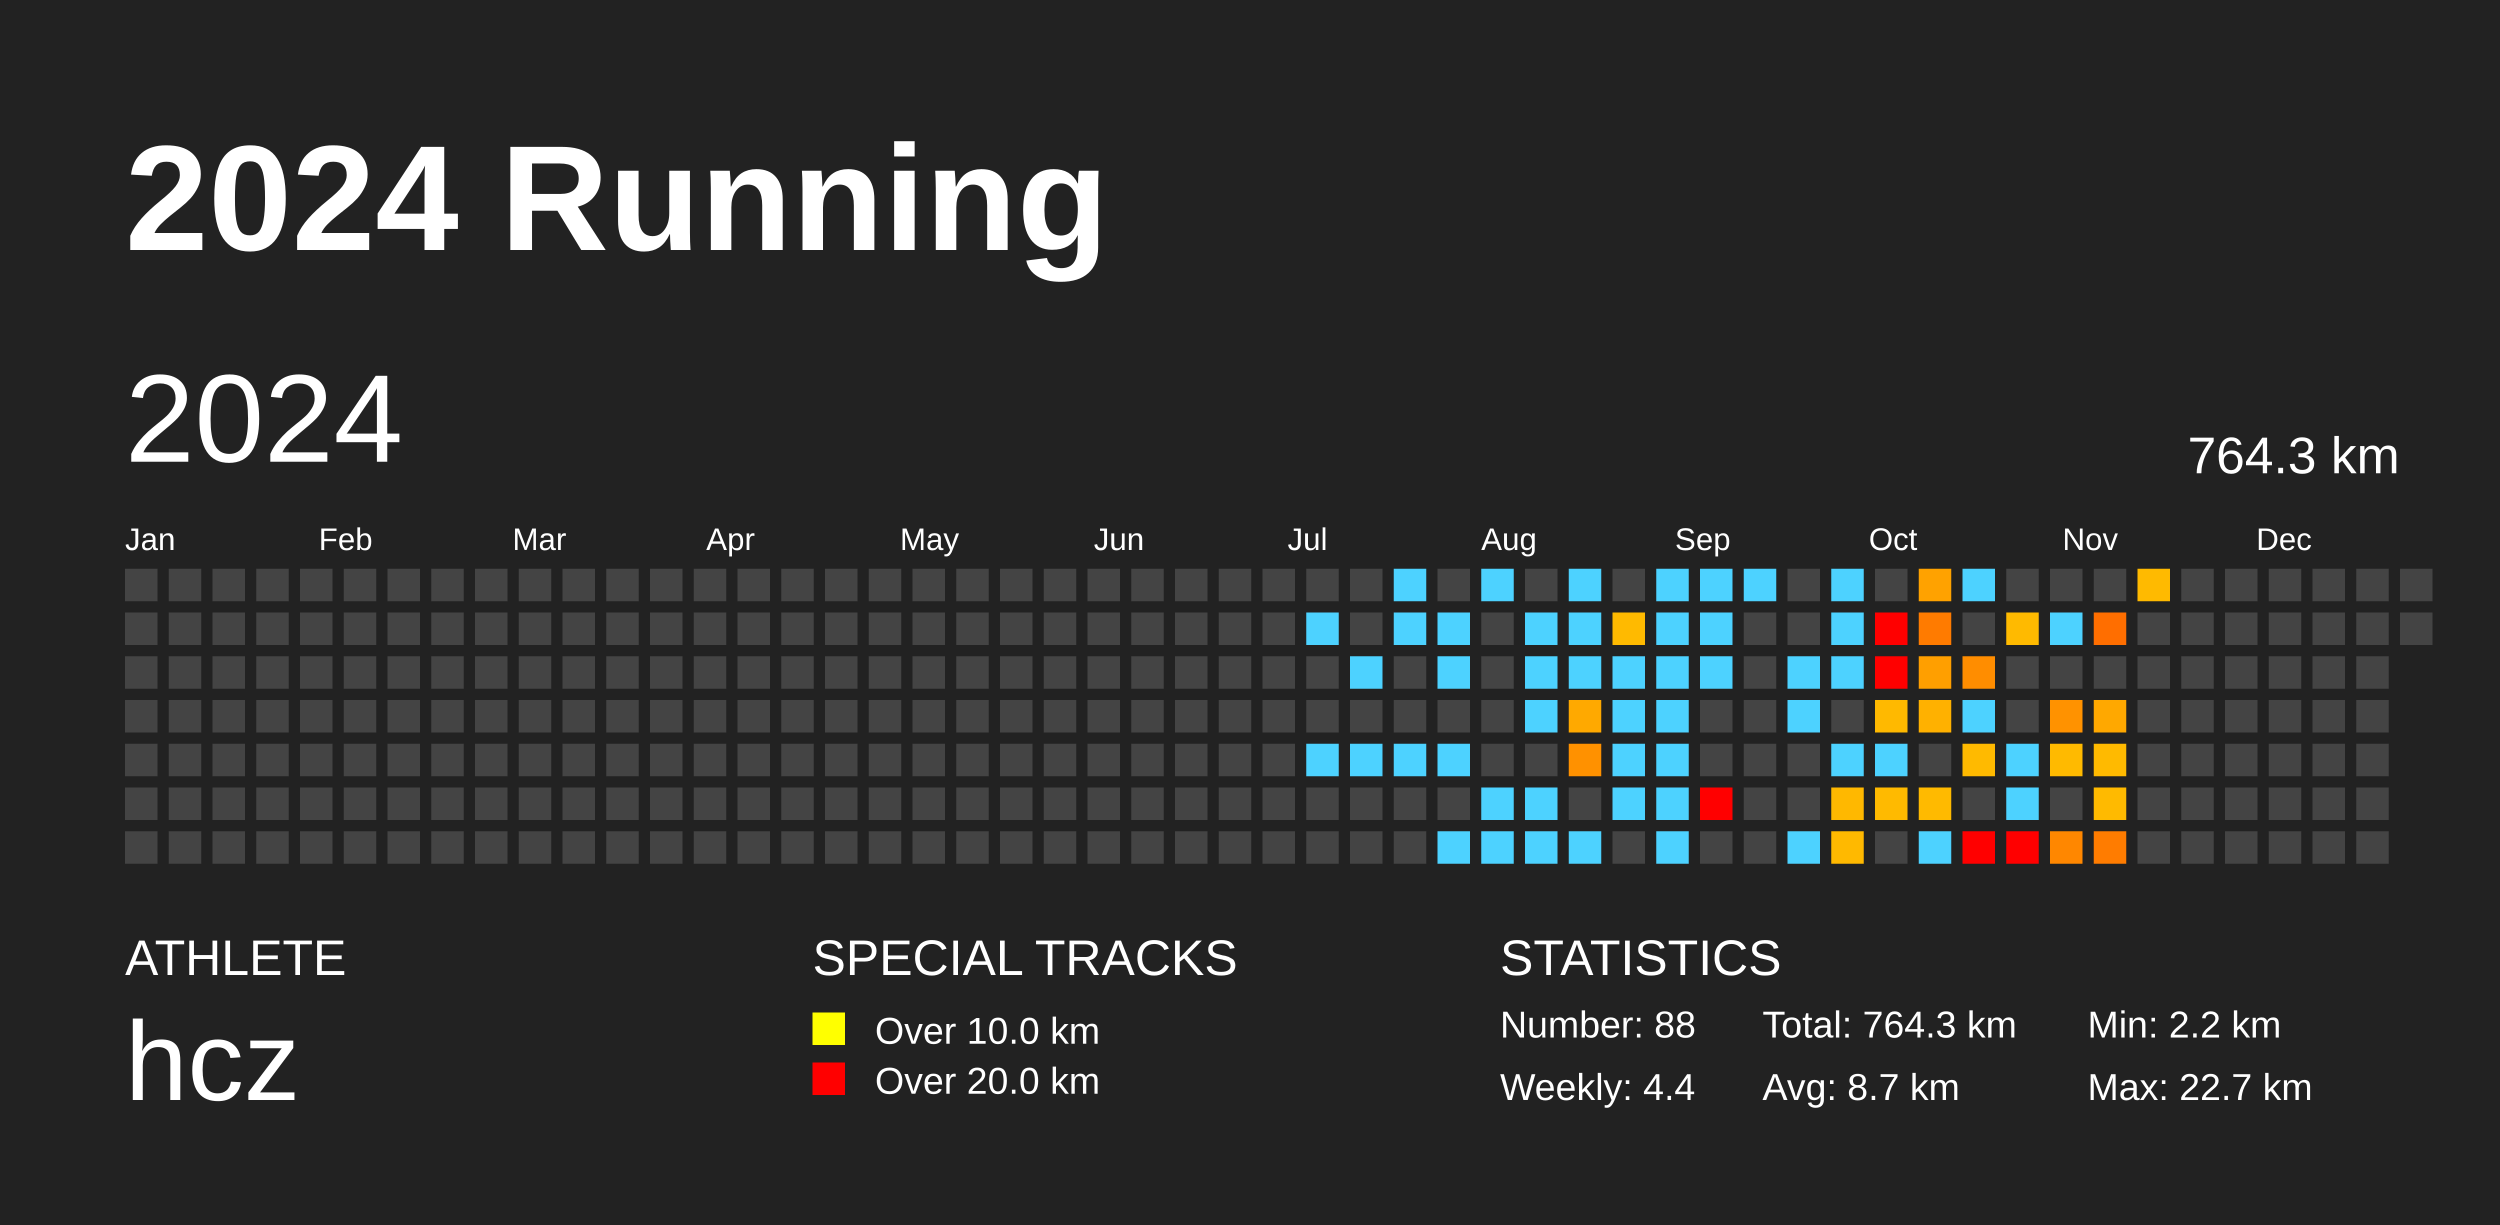
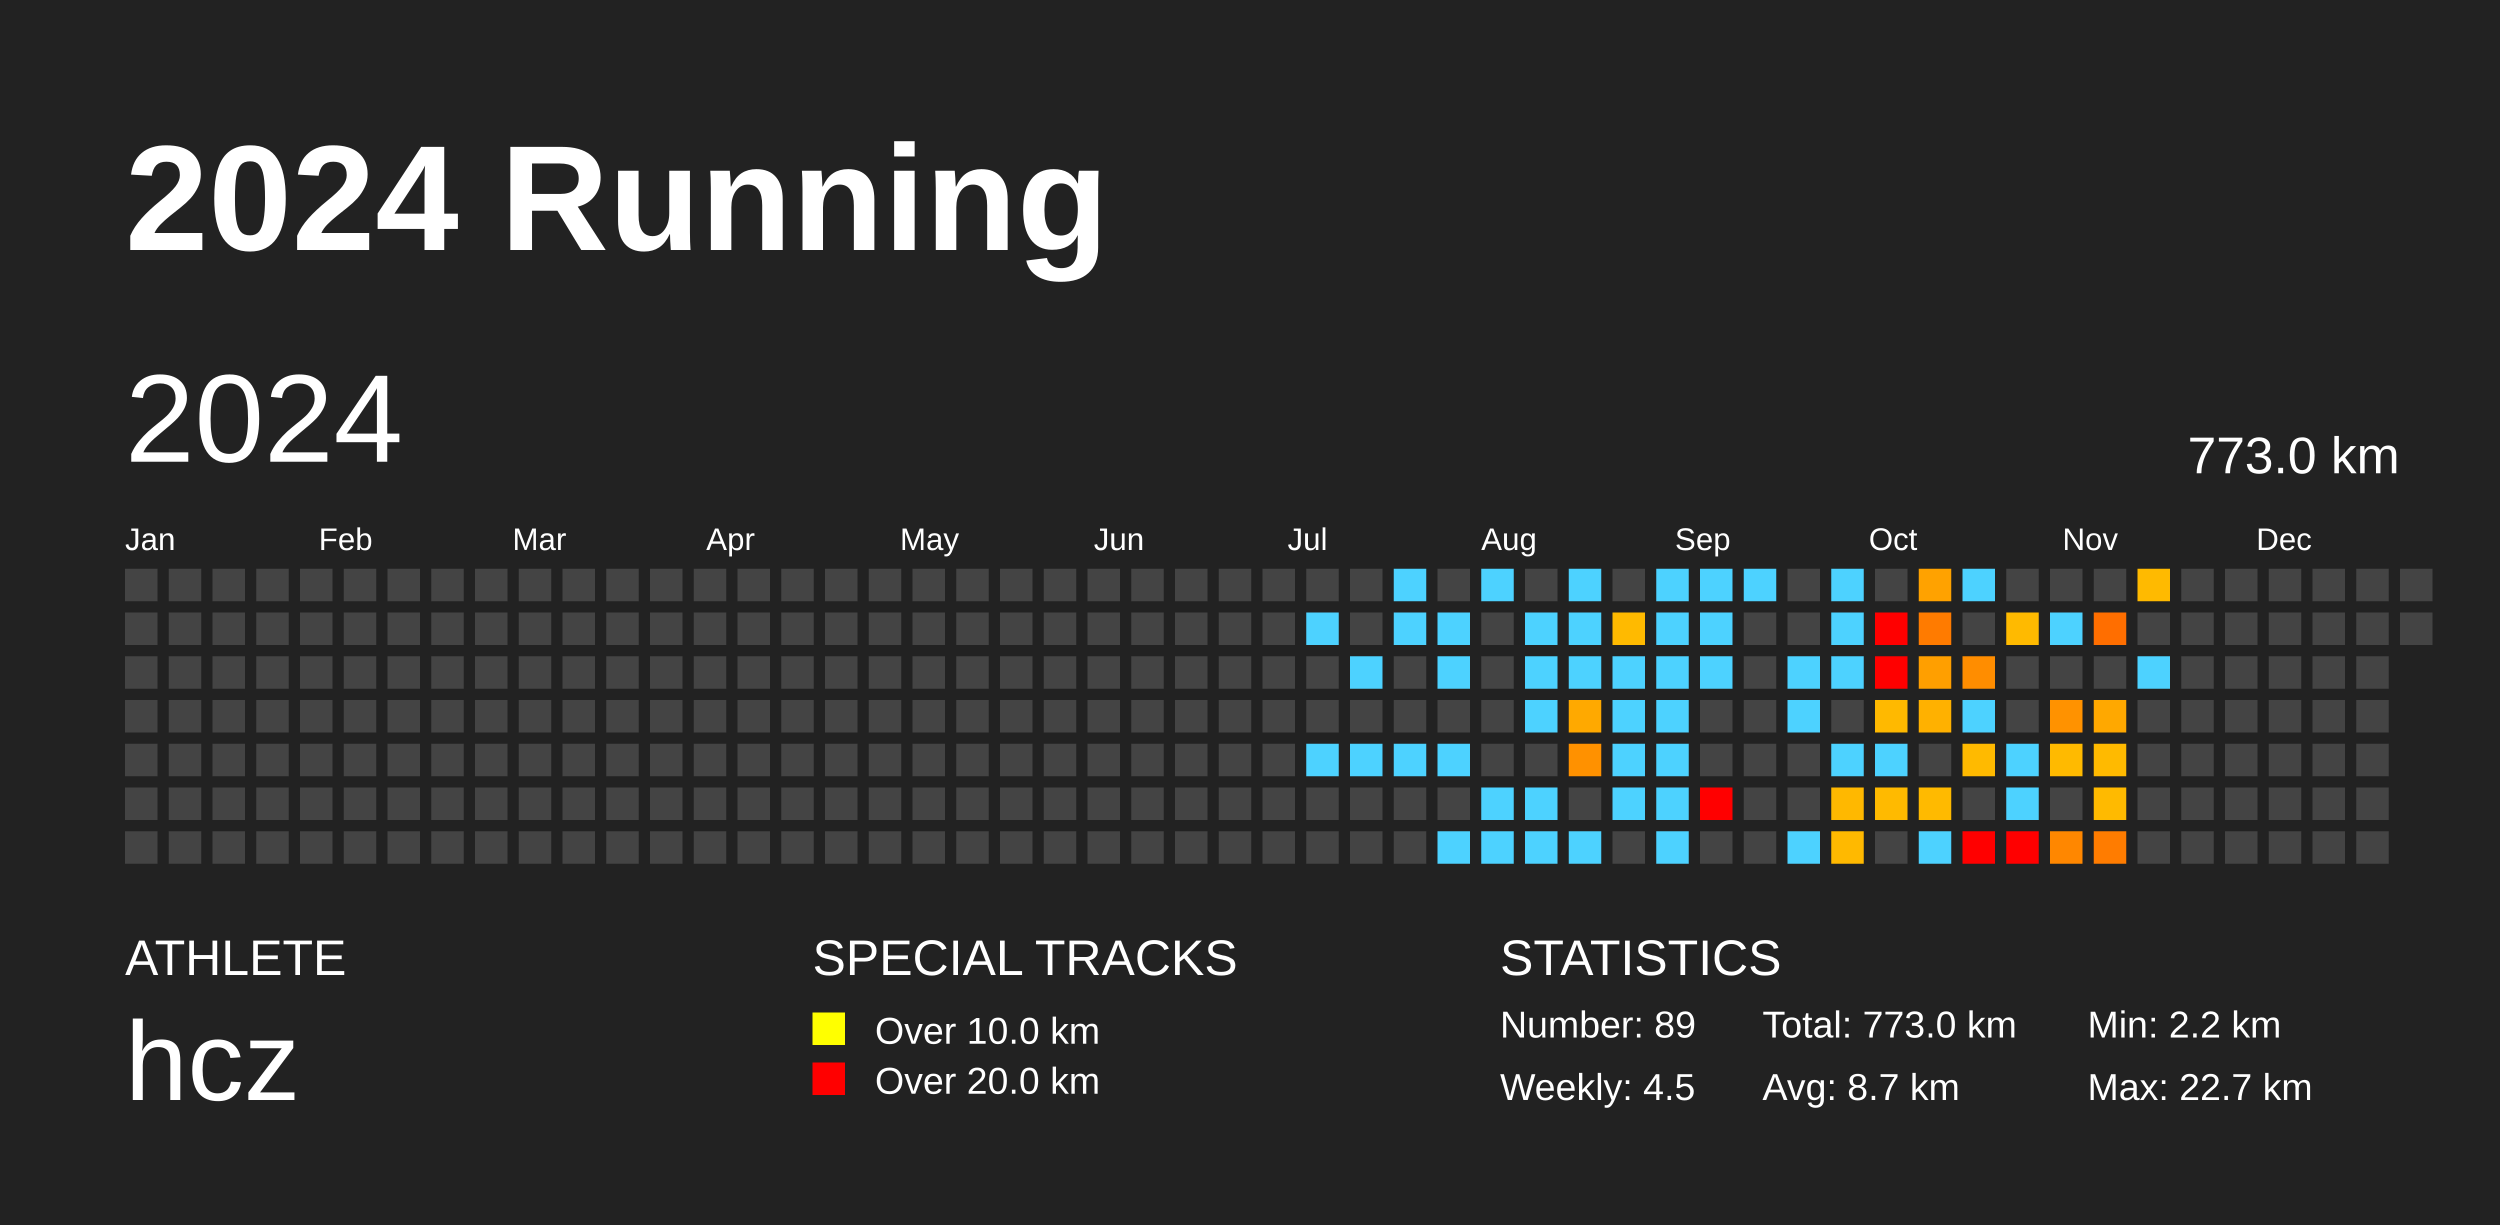
<svg xmlns="http://www.w3.org/2000/svg" baseProfile="full" height="98mm" version="1.1" viewBox="0,0,200,98" width="200mm">
  <defs />
  <rect fill="#222222" height="98" width="200" x="0" y="0" />
  <text fill="#FFFFFF" style="font-size:12px; font-family:Arial; font-weight:bold;" x="10" y="20">2024 Running</text>
  <text fill="#FFFFFF" style="font-size:4px; font-family:Arial" x="10" y="78">ATHLETE</text>
  <text fill="#FFFFFF" style="font-size:9px; font-family:Arial" x="10" y="88">hcz</text>
  <text fill="#FFFFFF" style="font-size:4px; font-family:Arial" x="65" y="78">SPECIAL TRACKS</text>
  <rect fill="yellow" height="2.6" width="2.6" x="65" y="81" />
  <text fill="#FFFFFF" style="font-size:3px; font-family:Arial" x="70" y="83.5">Over 10.0 km</text>
  <rect fill="red" height="2.6" width="2.6" x="65" y="85" />
  <text fill="#FFFFFF" style="font-size:3px; font-family:Arial" x="70" y="87.5">Over 20.0 km</text>
  <text fill="#FFFFFF" style="font-size:4px; font-family:Arial" x="120" y="78">STATISTICS</text>
-   <text fill="#FFFFFF" style="font-size:3px; font-family:Arial" x="120" y="83">Number: 88</text>
-   <text fill="#FFFFFF" style="font-size:3px; font-family:Arial" x="120" y="88">Weekly: 4.4</text>
-   <text fill="#FFFFFF" style="font-size:3px; font-family:Arial" x="141" y="83">Total: 764.3 km</text>
+   <text fill="#FFFFFF" style="font-size:3px; font-family:Arial" x="120" y="83">Number: 89</text>
+   <text fill="#FFFFFF" style="font-size:3px; font-family:Arial" x="120" y="88">Weekly: 4.5</text>
+   <text fill="#FFFFFF" style="font-size:3px; font-family:Arial" x="141" y="83">Total: 773.0 km</text>
  <text fill="#FFFFFF" style="font-size:3px; font-family:Arial" x="141" y="88">Avg: 8.7 km</text>
  <text fill="#FFFFFF" style="font-size:3px; font-family:Arial" x="167" y="83">Min: 2.2 km</text>
  <text fill="#FFFFFF" style="font-size:3px; font-family:Arial" x="167" y="88">Max: 22.7 km</text>
  <text dominant-baseline="hanging" fill="#FFFFFF" style="font-size:10.0px; font-family:Arial;" x="10" y="30">2024</text>
-   <text dominant-baseline="hanging" fill="#FFFFFF" style="font-size:4.125px; font-family:Arial;" x="175" y="35">764.3 km</text>
+   <text dominant-baseline="hanging" fill="#FFFFFF" style="font-size:4.125px; font-family:Arial;" x="175" y="35">773.0 km</text>
  <text fill="#FFFFFF" style="font-size:2.5px; font-family:Arial" x="10.0" y="44">Jan</text>
  <text fill="#FFFFFF" style="font-size:2.5px; font-family:Arial" x="25.5" y="44">Feb</text>
  <text fill="#FFFFFF" style="font-size:2.5px; font-family:Arial" x="41.0" y="44">Mar</text>
  <text fill="#FFFFFF" style="font-size:2.5px; font-family:Arial" x="56.5" y="44">Apr</text>
  <text fill="#FFFFFF" style="font-size:2.5px; font-family:Arial" x="72.0" y="44">May</text>
  <text fill="#FFFFFF" style="font-size:2.5px; font-family:Arial" x="87.5" y="44">Jun</text>
  <text fill="#FFFFFF" style="font-size:2.5px; font-family:Arial" x="103.0" y="44">Jul</text>
  <text fill="#FFFFFF" style="font-size:2.5px; font-family:Arial" x="118.5" y="44">Aug</text>
  <text fill="#FFFFFF" style="font-size:2.5px; font-family:Arial" x="134.0" y="44">Sep</text>
  <text fill="#FFFFFF" style="font-size:2.5px; font-family:Arial" x="149.5" y="44">Oct</text>
  <text fill="#FFFFFF" style="font-size:2.5px; font-family:Arial" x="165.0" y="44">Nov</text>
  <text fill="#FFFFFF" style="font-size:2.5px; font-family:Arial" x="180.5" y="44">Dec</text>
  <rect fill="#444444" height="2.6" width="2.6" x="10.0" y="45.5" />
  <rect fill="#444444" height="2.6" width="2.6" x="10.0" y="49.0" />
  <rect fill="#444444" height="2.6" width="2.6" x="10.0" y="52.5" />
  <rect fill="#444444" height="2.6" width="2.6" x="10.0" y="56.0" />
  <rect fill="#444444" height="2.6" width="2.6" x="10.0" y="59.5" />
  <rect fill="#444444" height="2.6" width="2.6" x="10.0" y="63.0" />
  <rect fill="#444444" height="2.6" width="2.6" x="10.0" y="66.5" />
  <rect fill="#444444" height="2.6" width="2.6" x="13.5" y="45.5" />
  <rect fill="#444444" height="2.6" width="2.6" x="13.5" y="49.0" />
  <rect fill="#444444" height="2.6" width="2.6" x="13.5" y="52.5" />
  <rect fill="#444444" height="2.6" width="2.6" x="13.5" y="56.0" />
  <rect fill="#444444" height="2.6" width="2.6" x="13.5" y="59.5" />
  <rect fill="#444444" height="2.6" width="2.6" x="13.5" y="63.0" />
  <rect fill="#444444" height="2.6" width="2.6" x="13.5" y="66.5" />
  <rect fill="#444444" height="2.6" width="2.6" x="17.0" y="45.5" />
  <rect fill="#444444" height="2.6" width="2.6" x="17.0" y="49.0" />
  <rect fill="#444444" height="2.6" width="2.6" x="17.0" y="52.5" />
  <rect fill="#444444" height="2.6" width="2.6" x="17.0" y="56.0" />
  <rect fill="#444444" height="2.6" width="2.6" x="17.0" y="59.5" />
  <rect fill="#444444" height="2.6" width="2.6" x="17.0" y="63.0" />
  <rect fill="#444444" height="2.6" width="2.6" x="17.0" y="66.5" />
  <rect fill="#444444" height="2.6" width="2.6" x="20.5" y="45.5" />
  <rect fill="#444444" height="2.6" width="2.6" x="20.5" y="49.0" />
  <rect fill="#444444" height="2.6" width="2.6" x="20.5" y="52.5" />
  <rect fill="#444444" height="2.6" width="2.6" x="20.5" y="56.0" />
  <rect fill="#444444" height="2.6" width="2.6" x="20.5" y="59.5" />
  <rect fill="#444444" height="2.6" width="2.6" x="20.5" y="63.0" />
  <rect fill="#444444" height="2.6" width="2.6" x="20.5" y="66.5" />
  <rect fill="#444444" height="2.6" width="2.6" x="24.0" y="45.5" />
  <rect fill="#444444" height="2.6" width="2.6" x="24.0" y="49.0" />
  <rect fill="#444444" height="2.6" width="2.6" x="24.0" y="52.5" />
  <rect fill="#444444" height="2.6" width="2.6" x="24.0" y="56.0" />
  <rect fill="#444444" height="2.6" width="2.6" x="24.0" y="59.5" />
  <rect fill="#444444" height="2.6" width="2.6" x="24.0" y="63.0" />
  <rect fill="#444444" height="2.6" width="2.6" x="24.0" y="66.5" />
  <rect fill="#444444" height="2.6" width="2.6" x="27.5" y="45.5" />
  <rect fill="#444444" height="2.6" width="2.6" x="27.5" y="49.0" />
  <rect fill="#444444" height="2.6" width="2.6" x="27.5" y="52.5" />
  <rect fill="#444444" height="2.6" width="2.6" x="27.5" y="56.0" />
  <rect fill="#444444" height="2.6" width="2.6" x="27.5" y="59.5" />
  <rect fill="#444444" height="2.6" width="2.6" x="27.5" y="63.0" />
  <rect fill="#444444" height="2.6" width="2.6" x="27.5" y="66.5" />
  <rect fill="#444444" height="2.6" width="2.6" x="31.0" y="45.5" />
  <rect fill="#444444" height="2.6" width="2.6" x="31.0" y="49.0" />
  <rect fill="#444444" height="2.6" width="2.6" x="31.0" y="52.5" />
  <rect fill="#444444" height="2.6" width="2.6" x="31.0" y="56.0" />
  <rect fill="#444444" height="2.6" width="2.6" x="31.0" y="59.5" />
  <rect fill="#444444" height="2.6" width="2.6" x="31.0" y="63.0" />
  <rect fill="#444444" height="2.6" width="2.6" x="31.0" y="66.5" />
  <rect fill="#444444" height="2.6" width="2.6" x="34.5" y="45.5" />
  <rect fill="#444444" height="2.6" width="2.6" x="34.5" y="49.0" />
  <rect fill="#444444" height="2.6" width="2.6" x="34.5" y="52.5" />
  <rect fill="#444444" height="2.6" width="2.6" x="34.5" y="56.0" />
  <rect fill="#444444" height="2.6" width="2.6" x="34.5" y="59.5" />
  <rect fill="#444444" height="2.6" width="2.6" x="34.5" y="63.0" />
  <rect fill="#444444" height="2.6" width="2.6" x="34.5" y="66.5" />
  <rect fill="#444444" height="2.6" width="2.6" x="38.0" y="45.5" />
  <rect fill="#444444" height="2.6" width="2.6" x="38.0" y="49.0" />
  <rect fill="#444444" height="2.6" width="2.6" x="38.0" y="52.5" />
  <rect fill="#444444" height="2.6" width="2.6" x="38.0" y="56.0" />
  <rect fill="#444444" height="2.6" width="2.6" x="38.0" y="59.5" />
  <rect fill="#444444" height="2.6" width="2.6" x="38.0" y="63.0" />
  <rect fill="#444444" height="2.6" width="2.6" x="38.0" y="66.5" />
  <rect fill="#444444" height="2.6" width="2.6" x="41.5" y="45.5" />
  <rect fill="#444444" height="2.6" width="2.6" x="41.5" y="49.0" />
  <rect fill="#444444" height="2.6" width="2.6" x="41.5" y="52.5" />
  <rect fill="#444444" height="2.6" width="2.6" x="41.5" y="56.0" />
  <rect fill="#444444" height="2.6" width="2.6" x="41.5" y="59.5" />
  <rect fill="#444444" height="2.6" width="2.6" x="41.5" y="63.0" />
  <rect fill="#444444" height="2.6" width="2.6" x="41.5" y="66.5" />
  <rect fill="#444444" height="2.6" width="2.6" x="45.0" y="45.5" />
  <rect fill="#444444" height="2.6" width="2.6" x="45.0" y="49.0" />
  <rect fill="#444444" height="2.6" width="2.6" x="45.0" y="52.5" />
  <rect fill="#444444" height="2.6" width="2.6" x="45.0" y="56.0" />
  <rect fill="#444444" height="2.6" width="2.6" x="45.0" y="59.5" />
  <rect fill="#444444" height="2.6" width="2.6" x="45.0" y="63.0" />
  <rect fill="#444444" height="2.6" width="2.6" x="45.0" y="66.5" />
  <rect fill="#444444" height="2.6" width="2.6" x="48.5" y="45.5" />
  <rect fill="#444444" height="2.6" width="2.6" x="48.5" y="49.0" />
  <rect fill="#444444" height="2.6" width="2.6" x="48.5" y="52.5" />
  <rect fill="#444444" height="2.6" width="2.6" x="48.5" y="56.0" />
  <rect fill="#444444" height="2.6" width="2.6" x="48.5" y="59.5" />
  <rect fill="#444444" height="2.6" width="2.6" x="48.5" y="63.0" />
  <rect fill="#444444" height="2.6" width="2.6" x="48.5" y="66.5" />
  <rect fill="#444444" height="2.6" width="2.6" x="52.0" y="45.5" />
  <rect fill="#444444" height="2.6" width="2.6" x="52.0" y="49.0" />
  <rect fill="#444444" height="2.6" width="2.6" x="52.0" y="52.5" />
  <rect fill="#444444" height="2.6" width="2.6" x="52.0" y="56.0" />
  <rect fill="#444444" height="2.6" width="2.6" x="52.0" y="59.5" />
  <rect fill="#444444" height="2.6" width="2.6" x="52.0" y="63.0" />
  <rect fill="#444444" height="2.6" width="2.6" x="52.0" y="66.5" />
  <rect fill="#444444" height="2.6" width="2.6" x="55.5" y="45.5" />
  <rect fill="#444444" height="2.6" width="2.6" x="55.5" y="49.0" />
  <rect fill="#444444" height="2.6" width="2.6" x="55.5" y="52.5" />
  <rect fill="#444444" height="2.6" width="2.6" x="55.5" y="56.0" />
  <rect fill="#444444" height="2.6" width="2.6" x="55.5" y="59.5" />
  <rect fill="#444444" height="2.6" width="2.6" x="55.5" y="63.0" />
  <rect fill="#444444" height="2.6" width="2.6" x="55.5" y="66.5" />
  <rect fill="#444444" height="2.6" width="2.6" x="59.0" y="45.5" />
  <rect fill="#444444" height="2.6" width="2.6" x="59.0" y="49.0" />
  <rect fill="#444444" height="2.6" width="2.6" x="59.0" y="52.5" />
  <rect fill="#444444" height="2.6" width="2.6" x="59.0" y="56.0" />
  <rect fill="#444444" height="2.6" width="2.6" x="59.0" y="59.5" />
  <rect fill="#444444" height="2.6" width="2.6" x="59.0" y="63.0" />
  <rect fill="#444444" height="2.6" width="2.6" x="59.0" y="66.5" />
  <rect fill="#444444" height="2.6" width="2.6" x="62.5" y="45.5" />
  <rect fill="#444444" height="2.6" width="2.6" x="62.5" y="49.0" />
  <rect fill="#444444" height="2.6" width="2.6" x="62.5" y="52.5" />
  <rect fill="#444444" height="2.6" width="2.6" x="62.5" y="56.0" />
  <rect fill="#444444" height="2.6" width="2.6" x="62.5" y="59.5" />
  <rect fill="#444444" height="2.6" width="2.6" x="62.5" y="63.0" />
  <rect fill="#444444" height="2.6" width="2.6" x="62.5" y="66.5" />
  <rect fill="#444444" height="2.6" width="2.6" x="66.0" y="45.5" />
  <rect fill="#444444" height="2.6" width="2.6" x="66.0" y="49.0" />
  <rect fill="#444444" height="2.6" width="2.6" x="66.0" y="52.5" />
  <rect fill="#444444" height="2.6" width="2.6" x="66.0" y="56.0" />
  <rect fill="#444444" height="2.6" width="2.6" x="66.0" y="59.5" />
  <rect fill="#444444" height="2.6" width="2.6" x="66.0" y="63.0" />
  <rect fill="#444444" height="2.6" width="2.6" x="66.0" y="66.5" />
  <rect fill="#444444" height="2.6" width="2.6" x="69.5" y="45.5" />
  <rect fill="#444444" height="2.6" width="2.6" x="69.5" y="49.0" />
  <rect fill="#444444" height="2.6" width="2.6" x="69.5" y="52.5" />
  <rect fill="#444444" height="2.6" width="2.6" x="69.5" y="56.0" />
  <rect fill="#444444" height="2.6" width="2.6" x="69.5" y="59.5" />
  <rect fill="#444444" height="2.6" width="2.6" x="69.5" y="63.0" />
  <rect fill="#444444" height="2.6" width="2.6" x="69.5" y="66.5" />
  <rect fill="#444444" height="2.6" width="2.6" x="73.0" y="45.5" />
  <rect fill="#444444" height="2.6" width="2.6" x="73.0" y="49.0" />
  <rect fill="#444444" height="2.6" width="2.6" x="73.0" y="52.5" />
  <rect fill="#444444" height="2.6" width="2.6" x="73.0" y="56.0" />
  <rect fill="#444444" height="2.6" width="2.6" x="73.0" y="59.5" />
  <rect fill="#444444" height="2.6" width="2.6" x="73.0" y="63.0" />
  <rect fill="#444444" height="2.6" width="2.6" x="73.0" y="66.5" />
  <rect fill="#444444" height="2.6" width="2.6" x="76.5" y="45.5" />
  <rect fill="#444444" height="2.6" width="2.6" x="76.5" y="49.0" />
  <rect fill="#444444" height="2.6" width="2.6" x="76.5" y="52.5" />
  <rect fill="#444444" height="2.6" width="2.6" x="76.5" y="56.0" />
  <rect fill="#444444" height="2.6" width="2.6" x="76.5" y="59.5" />
  <rect fill="#444444" height="2.6" width="2.6" x="76.5" y="63.0" />
  <rect fill="#444444" height="2.6" width="2.6" x="76.5" y="66.5" />
  <rect fill="#444444" height="2.6" width="2.6" x="80.0" y="45.5" />
  <rect fill="#444444" height="2.6" width="2.6" x="80.0" y="49.0" />
  <rect fill="#444444" height="2.6" width="2.6" x="80.0" y="52.5" />
  <rect fill="#444444" height="2.6" width="2.6" x="80.0" y="56.0" />
  <rect fill="#444444" height="2.6" width="2.6" x="80.0" y="59.5" />
  <rect fill="#444444" height="2.6" width="2.6" x="80.0" y="63.0" />
  <rect fill="#444444" height="2.6" width="2.6" x="80.0" y="66.5" />
  <rect fill="#444444" height="2.6" width="2.6" x="83.5" y="45.5" />
  <rect fill="#444444" height="2.6" width="2.6" x="83.5" y="49.0" />
  <rect fill="#444444" height="2.6" width="2.6" x="83.5" y="52.5" />
  <rect fill="#444444" height="2.6" width="2.6" x="83.5" y="56.0" />
  <rect fill="#444444" height="2.6" width="2.6" x="83.5" y="59.5" />
  <rect fill="#444444" height="2.6" width="2.6" x="83.5" y="63.0" />
  <rect fill="#444444" height="2.6" width="2.6" x="83.5" y="66.5" />
  <rect fill="#444444" height="2.6" width="2.6" x="87.0" y="45.5" />
  <rect fill="#444444" height="2.6" width="2.6" x="87.0" y="49.0" />
  <rect fill="#444444" height="2.6" width="2.6" x="87.0" y="52.5" />
  <rect fill="#444444" height="2.6" width="2.6" x="87.0" y="56.0" />
  <rect fill="#444444" height="2.6" width="2.6" x="87.0" y="59.5" />
  <rect fill="#444444" height="2.6" width="2.6" x="87.0" y="63.0" />
  <rect fill="#444444" height="2.6" width="2.6" x="87.0" y="66.5" />
  <rect fill="#444444" height="2.6" width="2.6" x="90.5" y="45.5" />
  <rect fill="#444444" height="2.6" width="2.6" x="90.5" y="49.0" />
  <rect fill="#444444" height="2.6" width="2.6" x="90.5" y="52.5" />
  <rect fill="#444444" height="2.6" width="2.6" x="90.5" y="56.0" />
  <rect fill="#444444" height="2.6" width="2.6" x="90.5" y="59.5" />
  <rect fill="#444444" height="2.6" width="2.6" x="90.5" y="63.0" />
  <rect fill="#444444" height="2.6" width="2.6" x="90.5" y="66.5" />
  <rect fill="#444444" height="2.6" width="2.6" x="94.0" y="45.5" />
  <rect fill="#444444" height="2.6" width="2.6" x="94.0" y="49.0" />
  <rect fill="#444444" height="2.6" width="2.6" x="94.0" y="52.5" />
  <rect fill="#444444" height="2.6" width="2.6" x="94.0" y="56.0" />
  <rect fill="#444444" height="2.6" width="2.6" x="94.0" y="59.5" />
  <rect fill="#444444" height="2.6" width="2.6" x="94.0" y="63.0" />
  <rect fill="#444444" height="2.6" width="2.6" x="94.0" y="66.5" />
  <rect fill="#444444" height="2.6" width="2.6" x="97.5" y="45.5" />
  <rect fill="#444444" height="2.6" width="2.6" x="97.5" y="49.0" />
  <rect fill="#444444" height="2.6" width="2.6" x="97.5" y="52.5" />
  <rect fill="#444444" height="2.6" width="2.6" x="97.5" y="56.0" />
  <rect fill="#444444" height="2.6" width="2.6" x="97.5" y="59.5" />
  <rect fill="#444444" height="2.6" width="2.6" x="97.5" y="63.0" />
  <rect fill="#444444" height="2.6" width="2.6" x="97.5" y="66.5" />
  <rect fill="#444444" height="2.6" width="2.6" x="101.0" y="45.5" />
  <rect fill="#444444" height="2.6" width="2.6" x="101.0" y="49.0" />
  <rect fill="#444444" height="2.6" width="2.6" x="101.0" y="52.5" />
  <rect fill="#444444" height="2.6" width="2.6" x="101.0" y="56.0" />
  <rect fill="#444444" height="2.6" width="2.6" x="101.0" y="59.5" />
  <rect fill="#444444" height="2.6" width="2.6" x="101.0" y="63.0" />
  <rect fill="#444444" height="2.6" width="2.6" x="101.0" y="66.5" />
  <rect fill="#444444" height="2.6" width="2.6" x="104.5" y="45.5" />
  <rect fill="#4dd2ff" height="2.6" width="2.6" x="104.5" y="49.0" />
  <rect fill="#444444" height="2.6" width="2.6" x="104.5" y="52.5" />
  <rect fill="#444444" height="2.6" width="2.6" x="104.5" y="56.0" />
  <rect fill="#4dd2ff" height="2.6" width="2.6" x="104.5" y="59.5" />
  <rect fill="#444444" height="2.6" width="2.6" x="104.5" y="63.0" />
  <rect fill="#444444" height="2.6" width="2.6" x="104.5" y="66.5" />
  <rect fill="#444444" height="2.6" width="2.6" x="108.0" y="45.5" />
  <rect fill="#444444" height="2.6" width="2.6" x="108.0" y="49.0" />
  <rect fill="#4dd2ff" height="2.6" width="2.6" x="108.0" y="52.5" />
  <rect fill="#444444" height="2.6" width="2.6" x="108.0" y="56.0" />
  <rect fill="#4dd2ff" height="2.6" width="2.6" x="108.0" y="59.5" />
  <rect fill="#444444" height="2.6" width="2.6" x="108.0" y="63.0" />
  <rect fill="#444444" height="2.6" width="2.6" x="108.0" y="66.5" />
  <rect fill="#4dd2ff" height="2.6" width="2.6" x="111.5" y="45.5" />
  <rect fill="#4dd2ff" height="2.6" width="2.6" x="111.5" y="49.0" />
  <rect fill="#444444" height="2.6" width="2.6" x="111.5" y="52.5" />
  <rect fill="#444444" height="2.6" width="2.6" x="111.5" y="56.0" />
  <rect fill="#4dd2ff" height="2.6" width="2.6" x="111.5" y="59.5" />
  <rect fill="#444444" height="2.6" width="2.6" x="111.5" y="63.0" />
  <rect fill="#444444" height="2.6" width="2.6" x="111.5" y="66.5" />
  <rect fill="#444444" height="2.6" width="2.6" x="115.0" y="45.5" />
  <rect fill="#4dd2ff" height="2.6" width="2.6" x="115.0" y="49.0" />
  <rect fill="#4dd2ff" height="2.6" width="2.6" x="115.0" y="52.5" />
  <rect fill="#444444" height="2.6" width="2.6" x="115.0" y="56.0" />
  <rect fill="#4dd2ff" height="2.6" width="2.6" x="115.0" y="59.5" />
  <rect fill="#444444" height="2.6" width="2.6" x="115.0" y="63.0" />
  <rect fill="#4dd2ff" height="2.6" width="2.6" x="115.0" y="66.5" />
  <rect fill="#4dd2ff" height="2.6" width="2.6" x="118.5" y="45.5" />
  <rect fill="#444444" height="2.6" width="2.6" x="118.5" y="49.0" />
  <rect fill="#444444" height="2.6" width="2.6" x="118.5" y="52.5" />
  <rect fill="#444444" height="2.6" width="2.6" x="118.5" y="56.0" />
  <rect fill="#444444" height="2.6" width="2.6" x="118.5" y="59.5" />
  <rect fill="#4dd2ff" height="2.6" width="2.6" x="118.5" y="63.0" />
  <rect fill="#4dd2ff" height="2.6" width="2.6" x="118.5" y="66.5" />
  <rect fill="#444444" height="2.6" width="2.6" x="122.0" y="45.5" />
  <rect fill="#4dd2ff" height="2.6" width="2.6" x="122.0" y="49.0" />
  <rect fill="#4dd2ff" height="2.6" width="2.6" x="122.0" y="52.5" />
  <rect fill="#4dd2ff" height="2.6" width="2.6" x="122.0" y="56.0" />
  <rect fill="#444444" height="2.6" width="2.6" x="122.0" y="59.5" />
  <rect fill="#4dd2ff" height="2.6" width="2.6" x="122.0" y="63.0" />
  <rect fill="#4dd2ff" height="2.6" width="2.6" x="122.0" y="66.5" />
  <rect fill="#4dd2ff" height="2.6" width="2.6" x="125.5" y="45.5" />
  <rect fill="#4dd2ff" height="2.6" width="2.6" x="125.5" y="49.0" />
  <rect fill="#4dd2ff" height="2.6" width="2.6" x="125.5" y="52.5" />
  <rect fill="#ffa900" height="2.6" width="2.6" x="125.5" y="56.0" />
  <rect fill="#ff9100" height="2.6" width="2.6" x="125.5" y="59.5" />
  <rect fill="#444444" height="2.6" width="2.6" x="125.5" y="63.0" />
  <rect fill="#4dd2ff" height="2.6" width="2.6" x="125.5" y="66.5" />
  <rect fill="#444444" height="2.6" width="2.6" x="129.0" y="45.5" />
  <rect fill="#ffba00" height="2.6" width="2.6" x="129.0" y="49.0" />
  <rect fill="#4dd2ff" height="2.6" width="2.6" x="129.0" y="52.5" />
  <rect fill="#4dd2ff" height="2.6" width="2.6" x="129.0" y="56.0" />
  <rect fill="#4dd2ff" height="2.6" width="2.6" x="129.0" y="59.5" />
  <rect fill="#4dd2ff" height="2.6" width="2.6" x="129.0" y="63.0" />
  <rect fill="#444444" height="2.6" width="2.6" x="129.0" y="66.5" />
  <rect fill="#4dd2ff" height="2.6" width="2.6" x="132.5" y="45.5" />
  <rect fill="#4dd2ff" height="2.6" width="2.6" x="132.5" y="49.0" />
  <rect fill="#4dd2ff" height="2.6" width="2.6" x="132.5" y="52.5" />
  <rect fill="#4dd2ff" height="2.6" width="2.6" x="132.5" y="56.0" />
  <rect fill="#4dd2ff" height="2.6" width="2.6" x="132.5" y="59.5" />
  <rect fill="#4dd2ff" height="2.6" width="2.6" x="132.5" y="63.0" />
  <rect fill="#4dd2ff" height="2.6" width="2.6" x="132.5" y="66.5" />
  <rect fill="#4dd2ff" height="2.6" width="2.6" x="136.0" y="45.5" />
  <rect fill="#4dd2ff" height="2.6" width="2.6" x="136.0" y="49.0" />
  <rect fill="#4dd2ff" height="2.6" width="2.6" x="136.0" y="52.5" />
  <rect fill="#444444" height="2.6" width="2.6" x="136.0" y="56.0" />
  <rect fill="#444444" height="2.6" width="2.6" x="136.0" y="59.5" />
  <rect fill="red" height="2.6" width="2.6" x="136.0" y="63.0" />
  <rect fill="#444444" height="2.6" width="2.6" x="136.0" y="66.5" />
  <rect fill="#4dd2ff" height="2.6" width="2.6" x="139.5" y="45.5" />
  <rect fill="#444444" height="2.6" width="2.6" x="139.5" y="49.0" />
  <rect fill="#444444" height="2.6" width="2.6" x="139.5" y="52.5" />
  <rect fill="#444444" height="2.6" width="2.6" x="139.5" y="56.0" />
  <rect fill="#444444" height="2.6" width="2.6" x="139.5" y="59.5" />
  <rect fill="#444444" height="2.6" width="2.6" x="139.5" y="63.0" />
  <rect fill="#444444" height="2.6" width="2.6" x="139.5" y="66.5" />
  <rect fill="#444444" height="2.6" width="2.6" x="143.0" y="45.5" />
  <rect fill="#444444" height="2.6" width="2.6" x="143.0" y="49.0" />
  <rect fill="#4dd2ff" height="2.6" width="2.6" x="143.0" y="52.5" />
  <rect fill="#4dd2ff" height="2.6" width="2.6" x="143.0" y="56.0" />
  <rect fill="#444444" height="2.6" width="2.6" x="143.0" y="59.5" />
  <rect fill="#444444" height="2.6" width="2.6" x="143.0" y="63.0" />
  <rect fill="#4dd2ff" height="2.6" width="2.6" x="143.0" y="66.5" />
  <rect fill="#4dd2ff" height="2.6" width="2.6" x="146.5" y="45.5" />
  <rect fill="#4dd2ff" height="2.6" width="2.6" x="146.5" y="49.0" />
  <rect fill="#4dd2ff" height="2.6" width="2.6" x="146.5" y="52.5" />
  <rect fill="#444444" height="2.6" width="2.6" x="146.5" y="56.0" />
  <rect fill="#4dd2ff" height="2.6" width="2.6" x="146.5" y="59.5" />
  <rect fill="#ffb800" height="2.6" width="2.6" x="146.5" y="63.0" />
  <rect fill="#ffb900" height="2.6" width="2.6" x="146.5" y="66.5" />
  <rect fill="#444444" height="2.6" width="2.6" x="150.0" y="45.5" />
  <rect fill="red" height="2.6" width="2.6" x="150.0" y="49.0" />
  <rect fill="red" height="2.6" width="2.6" x="150.0" y="52.5" />
  <rect fill="#ffb900" height="2.6" width="2.6" x="150.0" y="56.0" />
  <rect fill="#4dd2ff" height="2.6" width="2.6" x="150.0" y="59.5" />
  <rect fill="#ffba00" height="2.6" width="2.6" x="150.0" y="63.0" />
  <rect fill="#444444" height="2.6" width="2.6" x="150.0" y="66.5" />
  <rect fill="#ffa200" height="2.6" width="2.6" x="153.5" y="45.5" />
  <rect fill="#ff7b00" height="2.6" width="2.6" x="153.5" y="49.0" />
  <rect fill="#ff9f00" height="2.6" width="2.6" x="153.5" y="52.5" />
  <rect fill="#ffb100" height="2.6" width="2.6" x="153.5" y="56.0" />
  <rect fill="#444444" height="2.6" width="2.6" x="153.5" y="59.5" />
  <rect fill="#ffba00" height="2.6" width="2.6" x="153.5" y="63.0" />
  <rect fill="#4dd2ff" height="2.6" width="2.6" x="153.5" y="66.5" />
  <rect fill="#4dd2ff" height="2.6" width="2.6" x="157.0" y="45.5" />
  <rect fill="#444444" height="2.6" width="2.6" x="157.0" y="49.0" />
  <rect fill="#ff8d00" height="2.6" width="2.6" x="157.0" y="52.5" />
  <rect fill="#4dd2ff" height="2.6" width="2.6" x="157.0" y="56.0" />
  <rect fill="#ffba00" height="2.6" width="2.6" x="157.0" y="59.5" />
  <rect fill="#444444" height="2.6" width="2.6" x="157.0" y="63.0" />
  <rect fill="red" height="2.6" width="2.6" x="157.0" y="66.5" />
  <rect fill="#444444" height="2.6" width="2.6" x="160.5" y="45.5" />
  <rect fill="#ffba00" height="2.6" width="2.6" x="160.5" y="49.0" />
  <rect fill="#444444" height="2.6" width="2.6" x="160.5" y="52.5" />
  <rect fill="#444444" height="2.6" width="2.6" x="160.5" y="56.0" />
  <rect fill="#4dd2ff" height="2.6" width="2.6" x="160.5" y="59.5" />
  <rect fill="#4dd2ff" height="2.6" width="2.6" x="160.5" y="63.0" />
  <rect fill="red" height="2.6" width="2.6" x="160.5" y="66.5" />
  <rect fill="#444444" height="2.6" width="2.6" x="164.0" y="45.5" />
  <rect fill="#4dd2ff" height="2.6" width="2.6" x="164.0" y="49.0" />
  <rect fill="#444444" height="2.6" width="2.6" x="164.0" y="52.5" />
  <rect fill="#ff9200" height="2.6" width="2.6" x="164.0" y="56.0" />
  <rect fill="#ffba00" height="2.6" width="2.6" x="164.0" y="59.5" />
  <rect fill="#444444" height="2.6" width="2.6" x="164.0" y="63.0" />
  <rect fill="#ff8700" height="2.6" width="2.6" x="164.0" y="66.5" />
  <rect fill="#444444" height="2.6" width="2.6" x="167.5" y="45.5" />
  <rect fill="#ff6e00" height="2.6" width="2.6" x="167.5" y="49.0" />
  <rect fill="#444444" height="2.6" width="2.6" x="167.5" y="52.5" />
  <rect fill="#ffa800" height="2.6" width="2.6" x="167.5" y="56.0" />
  <rect fill="#ffba00" height="2.6" width="2.6" x="167.5" y="59.5" />
  <rect fill="#ffba00" height="2.6" width="2.6" x="167.5" y="63.0" />
  <rect fill="#ff7c00" height="2.6" width="2.6" x="167.5" y="66.5" />
  <rect fill="#ffba00" height="2.6" width="2.6" x="171.0" y="45.5" />
  <rect fill="#444444" height="2.6" width="2.6" x="171.0" y="49.0" />
-   <rect fill="#444444" height="2.6" width="2.6" x="171.0" y="52.5" />
+   <rect fill="#4dd2ff" height="2.6" width="2.6" x="171.0" y="52.5" />
  <rect fill="#444444" height="2.6" width="2.6" x="171.0" y="56.0" />
  <rect fill="#444444" height="2.6" width="2.6" x="171.0" y="59.5" />
  <rect fill="#444444" height="2.6" width="2.6" x="171.0" y="63.0" />
  <rect fill="#444444" height="2.6" width="2.6" x="171.0" y="66.5" />
  <rect fill="#444444" height="2.6" width="2.6" x="174.5" y="45.5" />
  <rect fill="#444444" height="2.6" width="2.6" x="174.5" y="49.0" />
  <rect fill="#444444" height="2.6" width="2.6" x="174.5" y="52.5" />
  <rect fill="#444444" height="2.6" width="2.6" x="174.5" y="56.0" />
  <rect fill="#444444" height="2.6" width="2.6" x="174.5" y="59.5" />
  <rect fill="#444444" height="2.6" width="2.6" x="174.5" y="63.0" />
  <rect fill="#444444" height="2.6" width="2.6" x="174.5" y="66.5" />
  <rect fill="#444444" height="2.6" width="2.6" x="178.0" y="45.5" />
  <rect fill="#444444" height="2.6" width="2.6" x="178.0" y="49.0" />
  <rect fill="#444444" height="2.6" width="2.6" x="178.0" y="52.5" />
  <rect fill="#444444" height="2.6" width="2.6" x="178.0" y="56.0" />
  <rect fill="#444444" height="2.6" width="2.6" x="178.0" y="59.5" />
  <rect fill="#444444" height="2.6" width="2.6" x="178.0" y="63.0" />
  <rect fill="#444444" height="2.6" width="2.6" x="178.0" y="66.5" />
  <rect fill="#444444" height="2.6" width="2.6" x="181.5" y="45.5" />
  <rect fill="#444444" height="2.6" width="2.6" x="181.5" y="49.0" />
  <rect fill="#444444" height="2.6" width="2.6" x="181.5" y="52.5" />
  <rect fill="#444444" height="2.6" width="2.6" x="181.5" y="56.0" />
  <rect fill="#444444" height="2.6" width="2.6" x="181.5" y="59.5" />
  <rect fill="#444444" height="2.6" width="2.6" x="181.5" y="63.0" />
  <rect fill="#444444" height="2.6" width="2.6" x="181.5" y="66.5" />
  <rect fill="#444444" height="2.6" width="2.6" x="185.0" y="45.5" />
  <rect fill="#444444" height="2.6" width="2.6" x="185.0" y="49.0" />
  <rect fill="#444444" height="2.6" width="2.6" x="185.0" y="52.5" />
  <rect fill="#444444" height="2.6" width="2.6" x="185.0" y="56.0" />
  <rect fill="#444444" height="2.6" width="2.6" x="185.0" y="59.5" />
  <rect fill="#444444" height="2.6" width="2.6" x="185.0" y="63.0" />
  <rect fill="#444444" height="2.6" width="2.6" x="185.0" y="66.5" />
  <rect fill="#444444" height="2.6" width="2.6" x="188.5" y="45.5" />
  <rect fill="#444444" height="2.6" width="2.6" x="188.5" y="49.0" />
  <rect fill="#444444" height="2.6" width="2.6" x="188.5" y="52.5" />
  <rect fill="#444444" height="2.6" width="2.6" x="188.5" y="56.0" />
  <rect fill="#444444" height="2.6" width="2.6" x="188.5" y="59.5" />
  <rect fill="#444444" height="2.6" width="2.6" x="188.5" y="63.0" />
  <rect fill="#444444" height="2.6" width="2.6" x="188.5" y="66.5" />
  <rect fill="#444444" height="2.6" width="2.6" x="192.0" y="45.5" />
  <rect fill="#444444" height="2.6" width="2.6" x="192.0" y="49.0" />
</svg>
